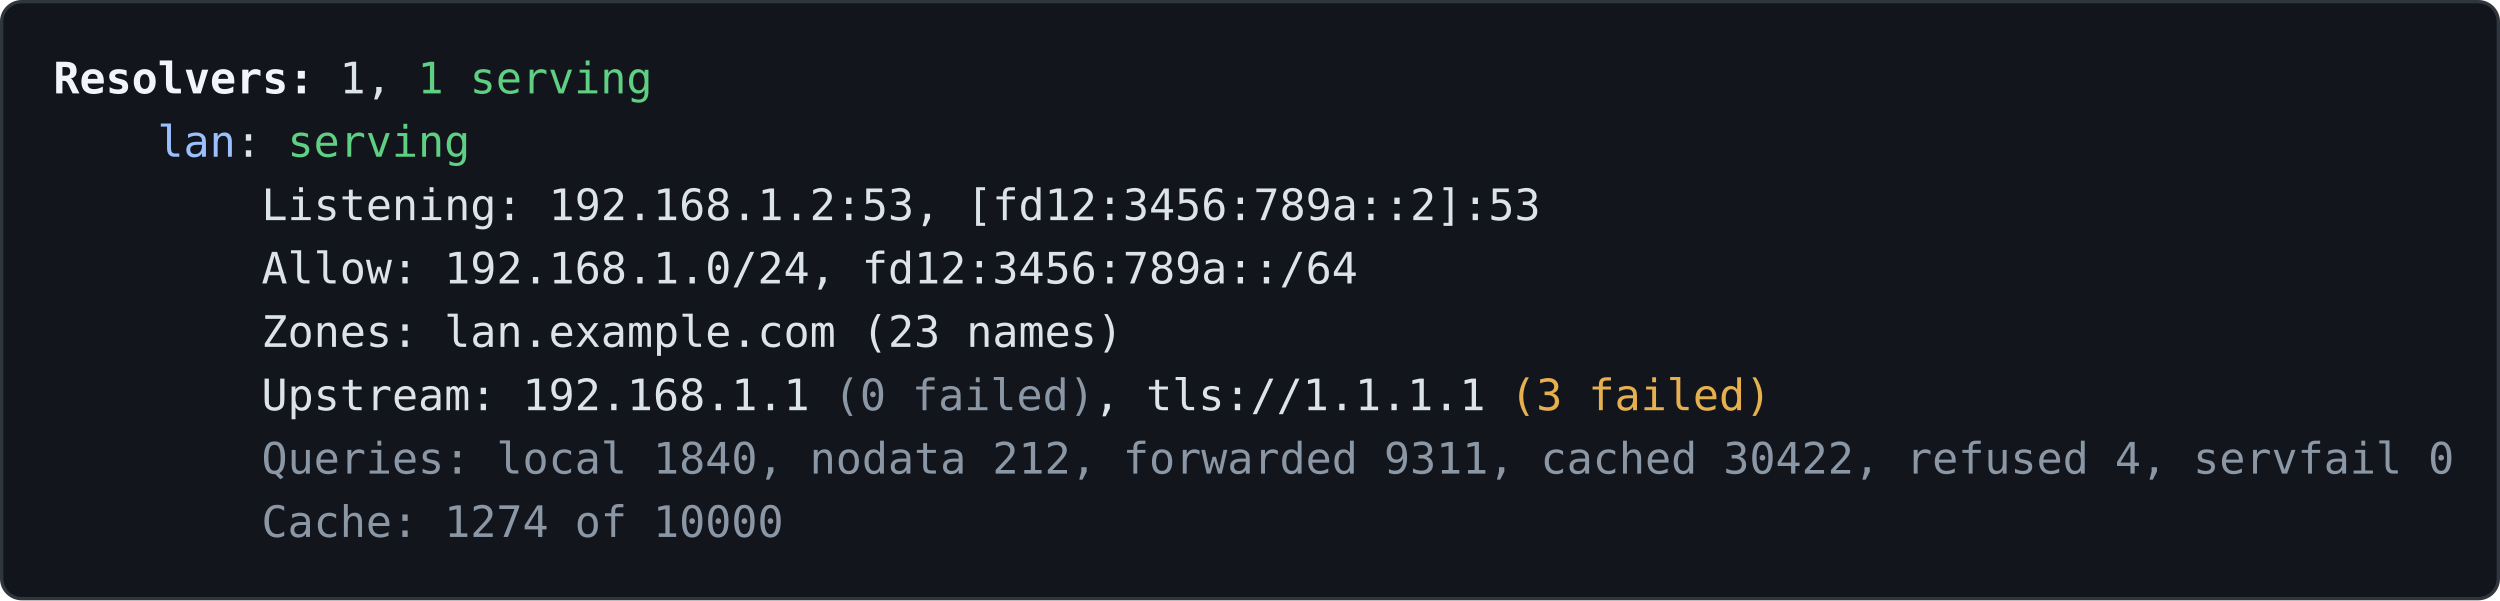
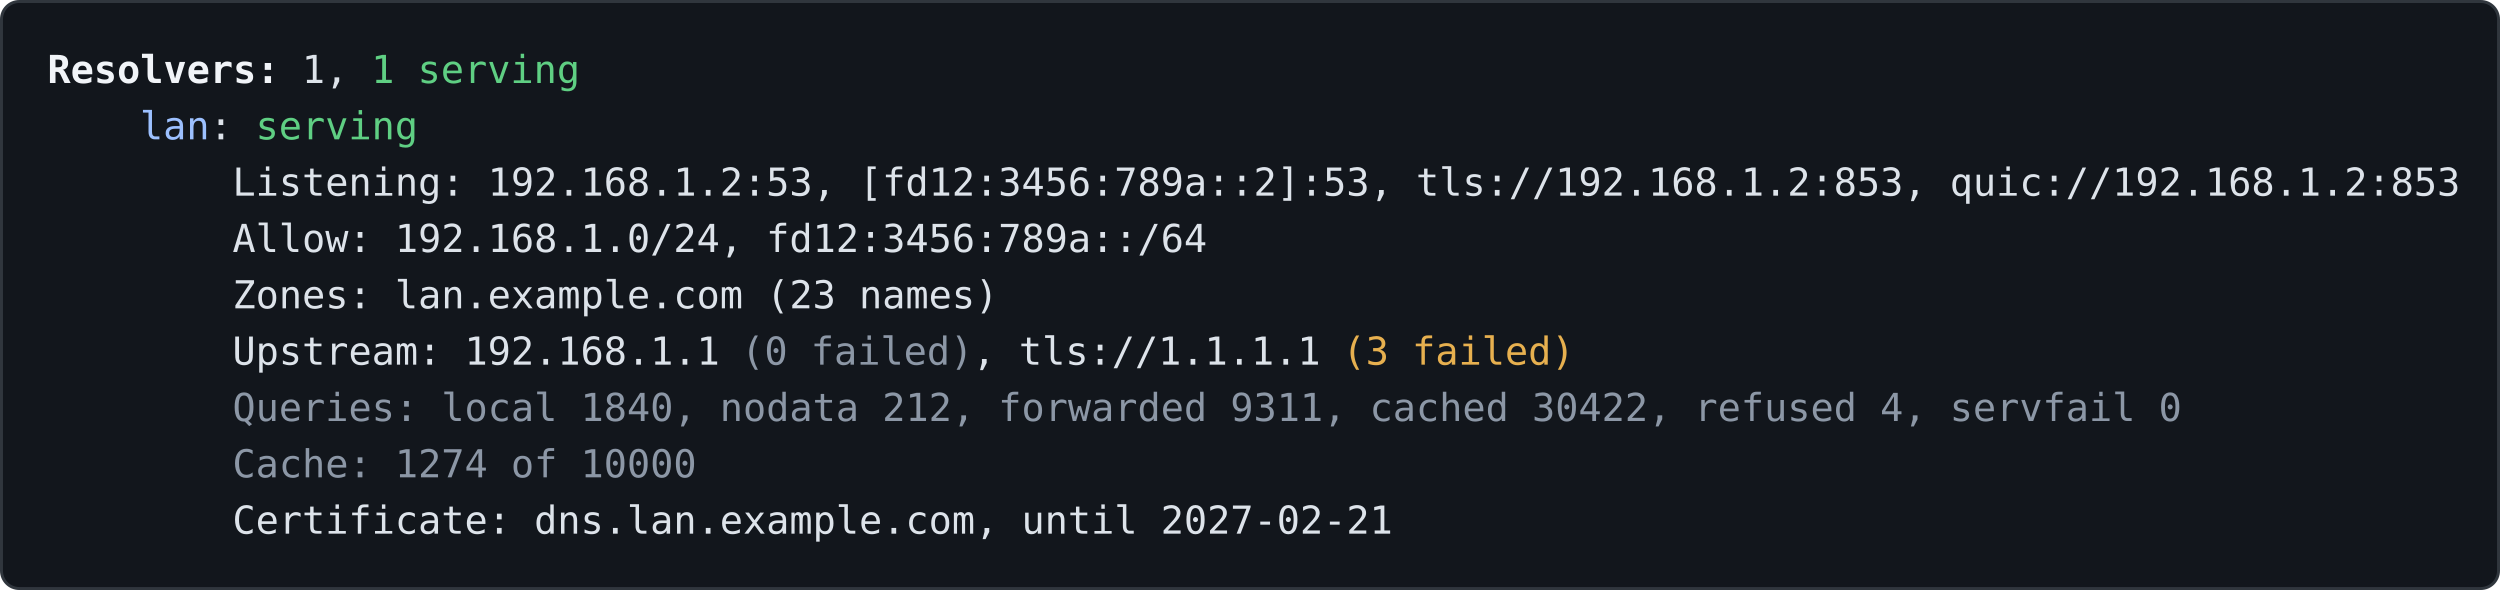
- <svg xmlns="http://www.w3.org/2000/svg" viewBox="0 0 749.6 180" width="749.6" height="180" role="img" aria-label="The report of ipv6ddns, with its colors">
-   <rect x="0.5" y="0.5" width="748.6" height="179" rx="6" fill="#12161c" stroke="#30363d" />
+ <svg xmlns="http://www.w3.org/2000/svg" viewBox="0 0 843.2 199" width="843.2" height="199" role="img" aria-label="The report of ipv6ddns, with its colors">
+   <rect x="0.5" y="0.5" width="842.2" height="198" rx="6" fill="#12161c" stroke="#30363d" />
  <g font-family="ui-monospace, SFMono-Regular, 'SF Mono', Menlo, Consolas, 'DejaVu Sans Mono', monospace" font-size="13" fill="#dde3ea">
    <text x="16" y="28" textLength="78" lengthAdjust="spacingAndGlyphs" fill="#f1f4f8" font-weight="600">Resolvers:</text>
    <text x="101.8" y="28" textLength="15.6" lengthAdjust="spacingAndGlyphs">1,</text>
    <text x="125.2" y="28" textLength="70.2" lengthAdjust="spacingAndGlyphs" fill="#5fcf83">1 serving</text>
    <text x="47.2" y="47" textLength="23.4" lengthAdjust="spacingAndGlyphs" fill="#9cc0ff">lan</text>
    <text x="70.6" y="47" textLength="7.8" lengthAdjust="spacingAndGlyphs">:</text>
    <text x="86.2" y="47" textLength="54.6" lengthAdjust="spacingAndGlyphs" fill="#5fcf83">serving</text>
-     <text x="78.4" y="66" textLength="382.2" lengthAdjust="spacingAndGlyphs">Listening: 192.168.1.2:53, [fd12:3456:789a::2]:53</text>
+     <text x="78.4" y="66" textLength="748.8" lengthAdjust="spacingAndGlyphs">Listening: 192.168.1.2:53, [fd12:3456:789a::2]:53, tls://192.168.1.2:853, quic://192.168.1.2:853</text>
    <text x="78.4" y="85" textLength="327.6" lengthAdjust="spacingAndGlyphs">Allow: 192.168.1.0/24, fd12:3456:789a::/64</text>
    <text x="78.4" y="104" textLength="257.4" lengthAdjust="spacingAndGlyphs">Zones: lan.example.com (23 names)</text>
    <text x="78.4" y="123" textLength="163.8" lengthAdjust="spacingAndGlyphs">Upstream: 192.168.1.1</text>
    <text x="250" y="123" textLength="78" lengthAdjust="spacingAndGlyphs" fill="#8c97a6">(0 failed)</text>
    <text x="328" y="123" textLength="117" lengthAdjust="spacingAndGlyphs">, tls://1.1.1.1</text>
    <text x="452.8" y="123" textLength="78" lengthAdjust="spacingAndGlyphs" fill="#e7b04f">(3 failed)</text>
    <text x="78.4" y="142" textLength="655.2" lengthAdjust="spacingAndGlyphs" fill="#8c97a6">Queries: local 1840, nodata 212, forwarded 9311, cached 30422, refused 4, servfail 0</text>
    <text x="78.4" y="161" textLength="156" lengthAdjust="spacingAndGlyphs" fill="#8c97a6">Cache: 1274 of 10000</text>
+     <text x="78.4" y="180" textLength="390" lengthAdjust="spacingAndGlyphs">Certificate: dns.lan.example.com, until 2027-02-21</text>
  </g>
</svg>
